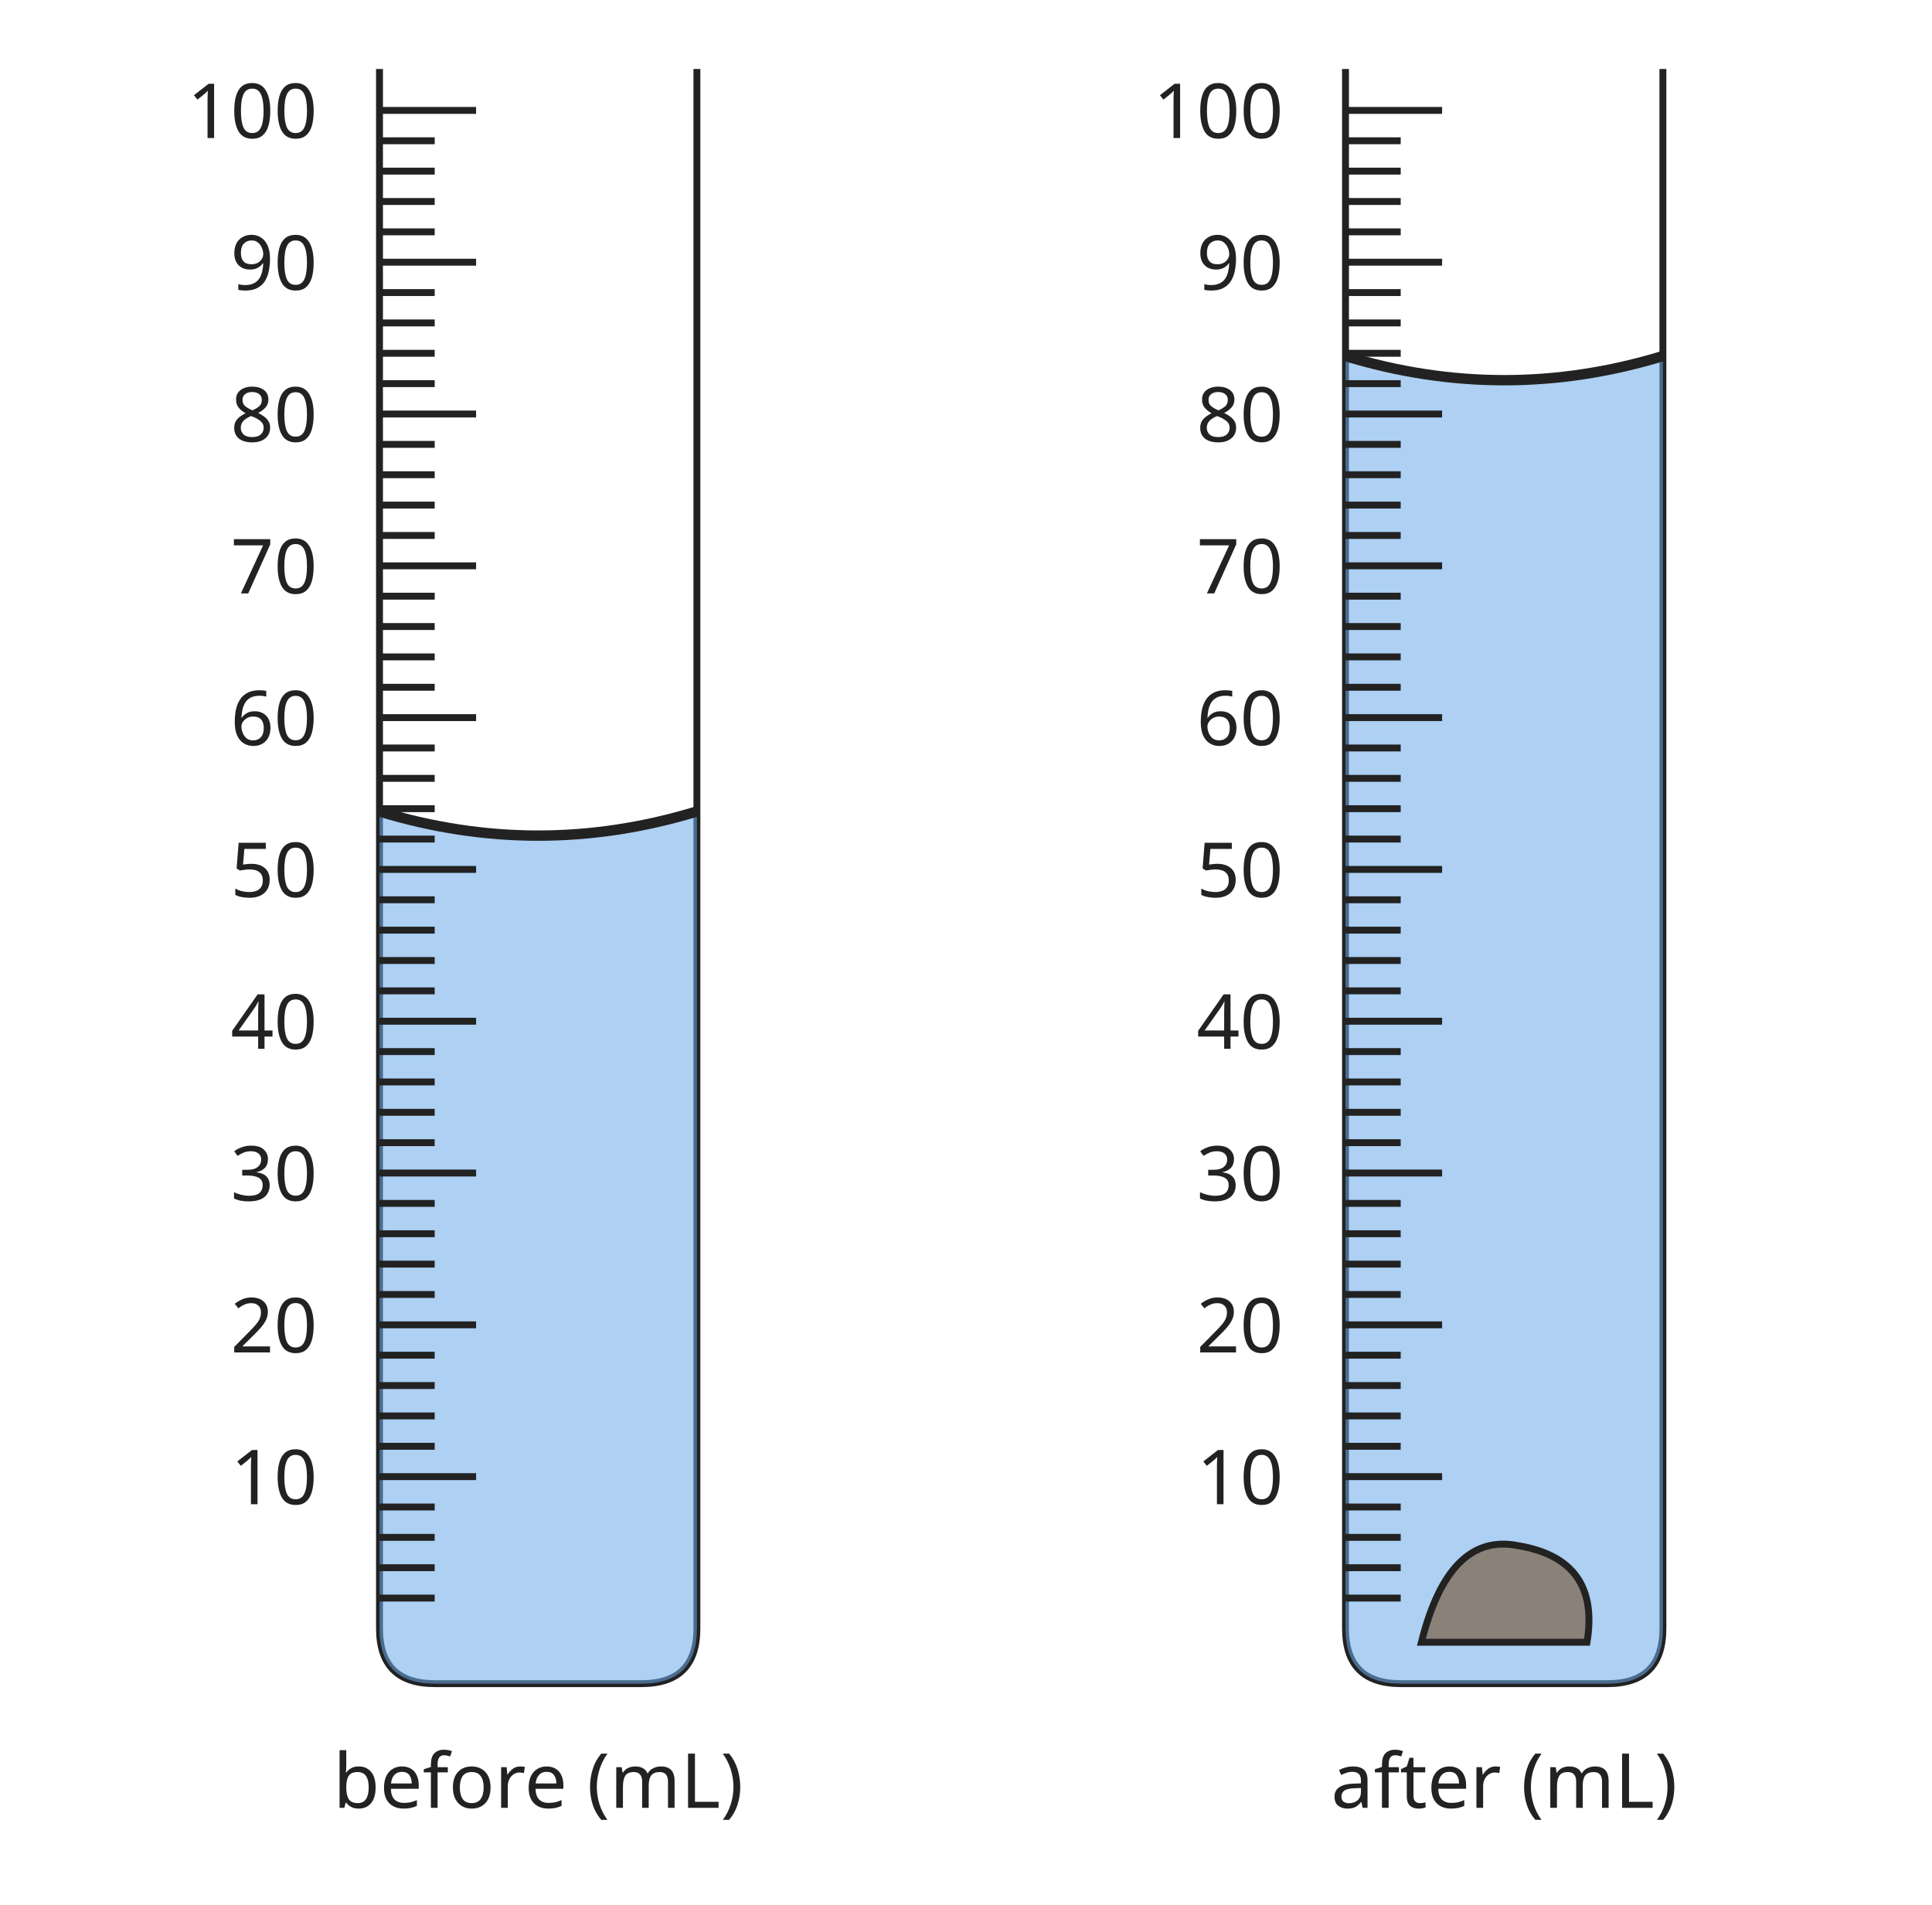
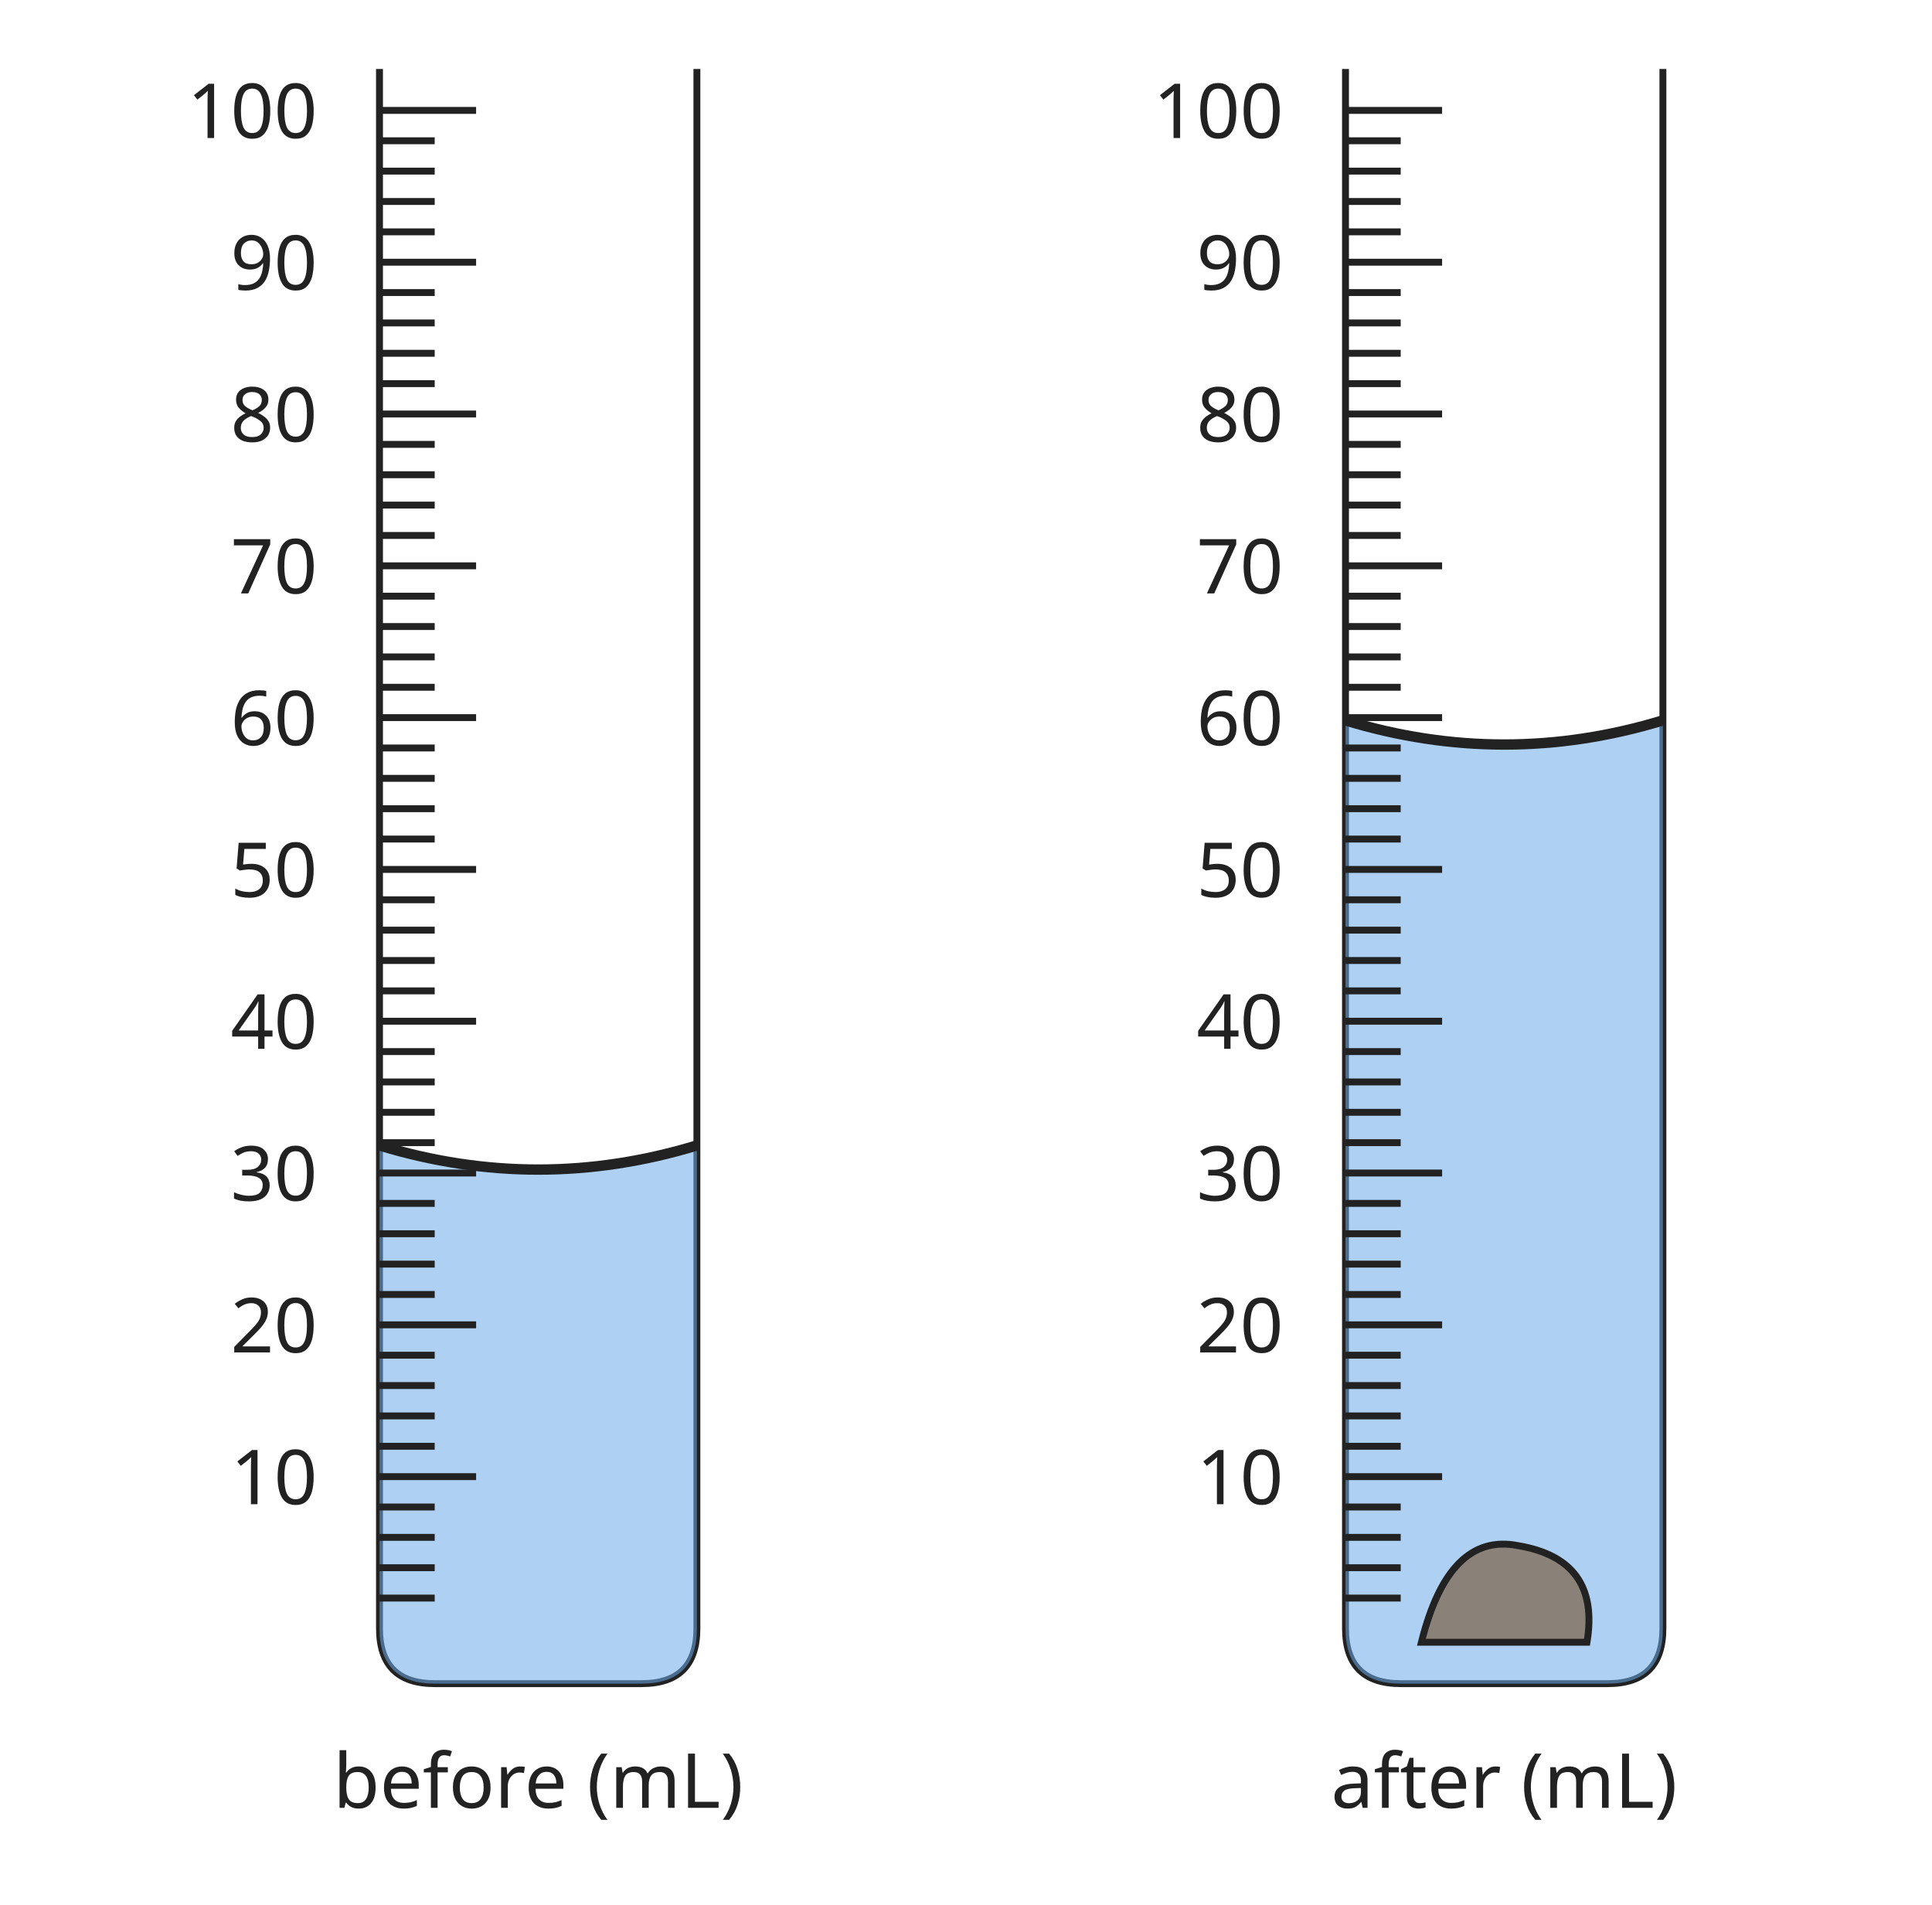
<svg xmlns="http://www.w3.org/2000/svg" class="fig" viewBox="0 0 280 276" role="img" aria-label="Two measuring cylinders: water before and after a stone is put in" font-family="system-ui, sans-serif" font-size="11" fill="none" stroke="#222" stroke-width="1">
  <path d="M55 10 L55 236 Q55 244 63 244 L93 244 Q101 244 101 236 L101 10" />
-   <path d="M55 117.6 Q78 124.6 101 117.6 L101 236 Q101 244 93 244 L63 244 Q55 244 55 236 Z" style="fill: var(--fig-liquid, #6aa9e9)" stroke="none" opacity="0.55" />
-   <path d="M55 117.6 Q78 124.6 101 117.6" stroke-width="1.5" />
+   <path d="M55 166 Q78 173 101 166 L101 236 Q101 244 93 244 L63 244 Q55 244 55 236 Z" style="fill: var(--fig-liquid, #6aa9e9)" stroke="none" opacity="0.55" />
+   <path d="M55 166 Q78 173 101 166" stroke-width="1.5" />
  <line x1="55" y1="231.6" x2="63" y2="231.6" />
  <line x1="55" y1="227.2" x2="63" y2="227.2" />
  <line x1="55" y1="222.8" x2="63" y2="222.8" />
  <line x1="55" y1="218.4" x2="63" y2="218.4" />
  <line x1="55" y1="214" x2="69" y2="214" />
  <text x="46" y="218" fill="#222" stroke="none" text-anchor="end">10</text>
  <line x1="55" y1="209.6" x2="63" y2="209.6" />
  <line x1="55" y1="205.2" x2="63" y2="205.2" />
  <line x1="55" y1="200.8" x2="63" y2="200.8" />
  <line x1="55" y1="196.4" x2="63" y2="196.4" />
  <line x1="55" y1="192" x2="69" y2="192" />
  <text x="46" y="196" fill="#222" stroke="none" text-anchor="end">20</text>
  <line x1="55" y1="187.6" x2="63" y2="187.6" />
  <line x1="55" y1="183.2" x2="63" y2="183.2" />
  <line x1="55" y1="178.8" x2="63" y2="178.8" />
  <line x1="55" y1="174.4" x2="63" y2="174.4" />
  <line x1="55" y1="170" x2="69" y2="170" />
  <text x="46" y="174" fill="#222" stroke="none" text-anchor="end">30</text>
  <line x1="55" y1="165.6" x2="63" y2="165.6" />
  <line x1="55" y1="161.2" x2="63" y2="161.2" />
  <line x1="55" y1="156.8" x2="63" y2="156.8" />
  <line x1="55" y1="152.4" x2="63" y2="152.4" />
  <line x1="55" y1="148" x2="69" y2="148" />
  <text x="46" y="152" fill="#222" stroke="none" text-anchor="end">40</text>
  <line x1="55" y1="143.6" x2="63" y2="143.6" />
  <line x1="55" y1="139.2" x2="63" y2="139.2" />
  <line x1="55" y1="134.8" x2="63" y2="134.8" />
  <line x1="55" y1="130.4" x2="63" y2="130.4" />
  <line x1="55" y1="126" x2="69" y2="126" />
  <text x="46" y="130" fill="#222" stroke="none" text-anchor="end">50</text>
  <line x1="55" y1="121.6" x2="63" y2="121.6" />
  <line x1="55" y1="117.2" x2="63" y2="117.2" />
  <line x1="55" y1="112.8" x2="63" y2="112.8" />
  <line x1="55" y1="108.4" x2="63" y2="108.4" />
  <line x1="55" y1="104" x2="69" y2="104" />
  <text x="46" y="108" fill="#222" stroke="none" text-anchor="end">60</text>
  <line x1="55" y1="99.6" x2="63" y2="99.6" />
  <line x1="55" y1="95.2" x2="63" y2="95.2" />
  <line x1="55" y1="90.8" x2="63" y2="90.8" />
  <line x1="55" y1="86.4" x2="63" y2="86.4" />
  <line x1="55" y1="82" x2="69" y2="82" />
  <text x="46" y="86" fill="#222" stroke="none" text-anchor="end">70</text>
  <line x1="55" y1="77.6" x2="63" y2="77.6" />
  <line x1="55" y1="73.2" x2="63" y2="73.2" />
  <line x1="55" y1="68.8" x2="63" y2="68.8" />
  <line x1="55" y1="64.4" x2="63" y2="64.4" />
  <line x1="55" y1="60" x2="69" y2="60" />
  <text x="46" y="64" fill="#222" stroke="none" text-anchor="end">80</text>
  <line x1="55" y1="55.6" x2="63" y2="55.6" />
  <line x1="55" y1="51.2" x2="63" y2="51.2" />
  <line x1="55" y1="46.8" x2="63" y2="46.8" />
  <line x1="55" y1="42.4" x2="63" y2="42.4" />
  <line x1="55" y1="38" x2="69" y2="38" />
  <text x="46" y="42" fill="#222" stroke="none" text-anchor="end">90</text>
  <line x1="55" y1="33.6" x2="63" y2="33.6" />
  <line x1="55" y1="29.2" x2="63" y2="29.2" />
  <line x1="55" y1="24.8" x2="63" y2="24.8" />
  <line x1="55" y1="20.4" x2="63" y2="20.4" />
  <line x1="55" y1="16" x2="69" y2="16" />
  <text x="46" y="20" fill="#222" stroke="none" text-anchor="end">100</text>
  <path d="M195 10 L195 236 Q195 244 203 244 L233 244 Q241 244 241 236 L241 10" />
-   <path d="M195 51.6 Q218 58.6 241 51.6 L241 236 Q241 244 233 244 L203 244 Q195 244 195 236 Z" style="fill: var(--fig-liquid, #6aa9e9)" stroke="none" opacity="0.55" />
-   <path d="M195 51.6 Q218 58.6 241 51.6" stroke-width="1.5" />
+   <path d="M195 104.4 Q218 111.4 241 104.4 L241 236 Q241 244 233 244 L203 244 Q195 244 195 236 Z" style="fill: var(--fig-liquid, #6aa9e9)" stroke="none" opacity="0.55" />
+   <path d="M195 104.4 Q218 111.4 241 104.4" stroke-width="1.5" />
  <line x1="195" y1="231.6" x2="203" y2="231.6" />
  <line x1="195" y1="227.2" x2="203" y2="227.2" />
  <line x1="195" y1="222.8" x2="203" y2="222.8" />
  <line x1="195" y1="218.4" x2="203" y2="218.4" />
  <line x1="195" y1="214" x2="209" y2="214" />
  <text x="186" y="218" fill="#222" stroke="none" text-anchor="end">10</text>
  <line x1="195" y1="209.6" x2="203" y2="209.6" />
  <line x1="195" y1="205.2" x2="203" y2="205.2" />
  <line x1="195" y1="200.8" x2="203" y2="200.8" />
  <line x1="195" y1="196.4" x2="203" y2="196.4" />
  <line x1="195" y1="192" x2="209" y2="192" />
  <text x="186" y="196" fill="#222" stroke="none" text-anchor="end">20</text>
  <line x1="195" y1="187.6" x2="203" y2="187.6" />
  <line x1="195" y1="183.2" x2="203" y2="183.2" />
  <line x1="195" y1="178.8" x2="203" y2="178.8" />
  <line x1="195" y1="174.4" x2="203" y2="174.4" />
  <line x1="195" y1="170" x2="209" y2="170" />
  <text x="186" y="174" fill="#222" stroke="none" text-anchor="end">30</text>
  <line x1="195" y1="165.6" x2="203" y2="165.6" />
  <line x1="195" y1="161.2" x2="203" y2="161.2" />
  <line x1="195" y1="156.8" x2="203" y2="156.8" />
  <line x1="195" y1="152.4" x2="203" y2="152.4" />
  <line x1="195" y1="148" x2="209" y2="148" />
  <text x="186" y="152" fill="#222" stroke="none" text-anchor="end">40</text>
  <line x1="195" y1="143.6" x2="203" y2="143.6" />
  <line x1="195" y1="139.2" x2="203" y2="139.2" />
  <line x1="195" y1="134.8" x2="203" y2="134.8" />
  <line x1="195" y1="130.4" x2="203" y2="130.4" />
  <line x1="195" y1="126" x2="209" y2="126" />
  <text x="186" y="130" fill="#222" stroke="none" text-anchor="end">50</text>
  <line x1="195" y1="121.6" x2="203" y2="121.6" />
  <line x1="195" y1="117.2" x2="203" y2="117.2" />
  <line x1="195" y1="112.8" x2="203" y2="112.8" />
  <line x1="195" y1="108.4" x2="203" y2="108.4" />
  <line x1="195" y1="104" x2="209" y2="104" />
  <text x="186" y="108" fill="#222" stroke="none" text-anchor="end">60</text>
  <line x1="195" y1="99.6" x2="203" y2="99.6" />
  <line x1="195" y1="95.2" x2="203" y2="95.2" />
  <line x1="195" y1="90.8" x2="203" y2="90.8" />
  <line x1="195" y1="86.4" x2="203" y2="86.4" />
  <line x1="195" y1="82" x2="209" y2="82" />
  <text x="186" y="86" fill="#222" stroke="none" text-anchor="end">70</text>
  <line x1="195" y1="77.6" x2="203" y2="77.6" />
  <line x1="195" y1="73.2" x2="203" y2="73.2" />
  <line x1="195" y1="68.8" x2="203" y2="68.8" />
  <line x1="195" y1="64.4" x2="203" y2="64.4" />
  <line x1="195" y1="60" x2="209" y2="60" />
  <text x="186" y="64" fill="#222" stroke="none" text-anchor="end">80</text>
  <line x1="195" y1="55.6" x2="203" y2="55.6" />
  <line x1="195" y1="51.2" x2="203" y2="51.2" />
  <line x1="195" y1="46.8" x2="203" y2="46.8" />
  <line x1="195" y1="42.4" x2="203" y2="42.4" />
  <line x1="195" y1="38" x2="209" y2="38" />
  <text x="186" y="42" fill="#222" stroke="none" text-anchor="end">90</text>
  <line x1="195" y1="33.6" x2="203" y2="33.6" />
  <line x1="195" y1="29.2" x2="203" y2="29.2" />
  <line x1="195" y1="24.8" x2="203" y2="24.8" />
  <line x1="195" y1="20.4" x2="203" y2="20.4" />
  <line x1="195" y1="16" x2="209" y2="16" />
  <text x="186" y="20" fill="#222" stroke="none" text-anchor="end">100</text>
  <path d="M206 238 q4 -16 14 -14 q12 2 10 14 z" style="fill: var(--fig-object, #8a8178)" stroke="#222" />
  <text x="78" y="262" fill="#222" stroke="none" text-anchor="middle">before (mL)</text>
  <text x="218" y="262" fill="#222" stroke="none" text-anchor="middle">after (mL)</text>
</svg>
